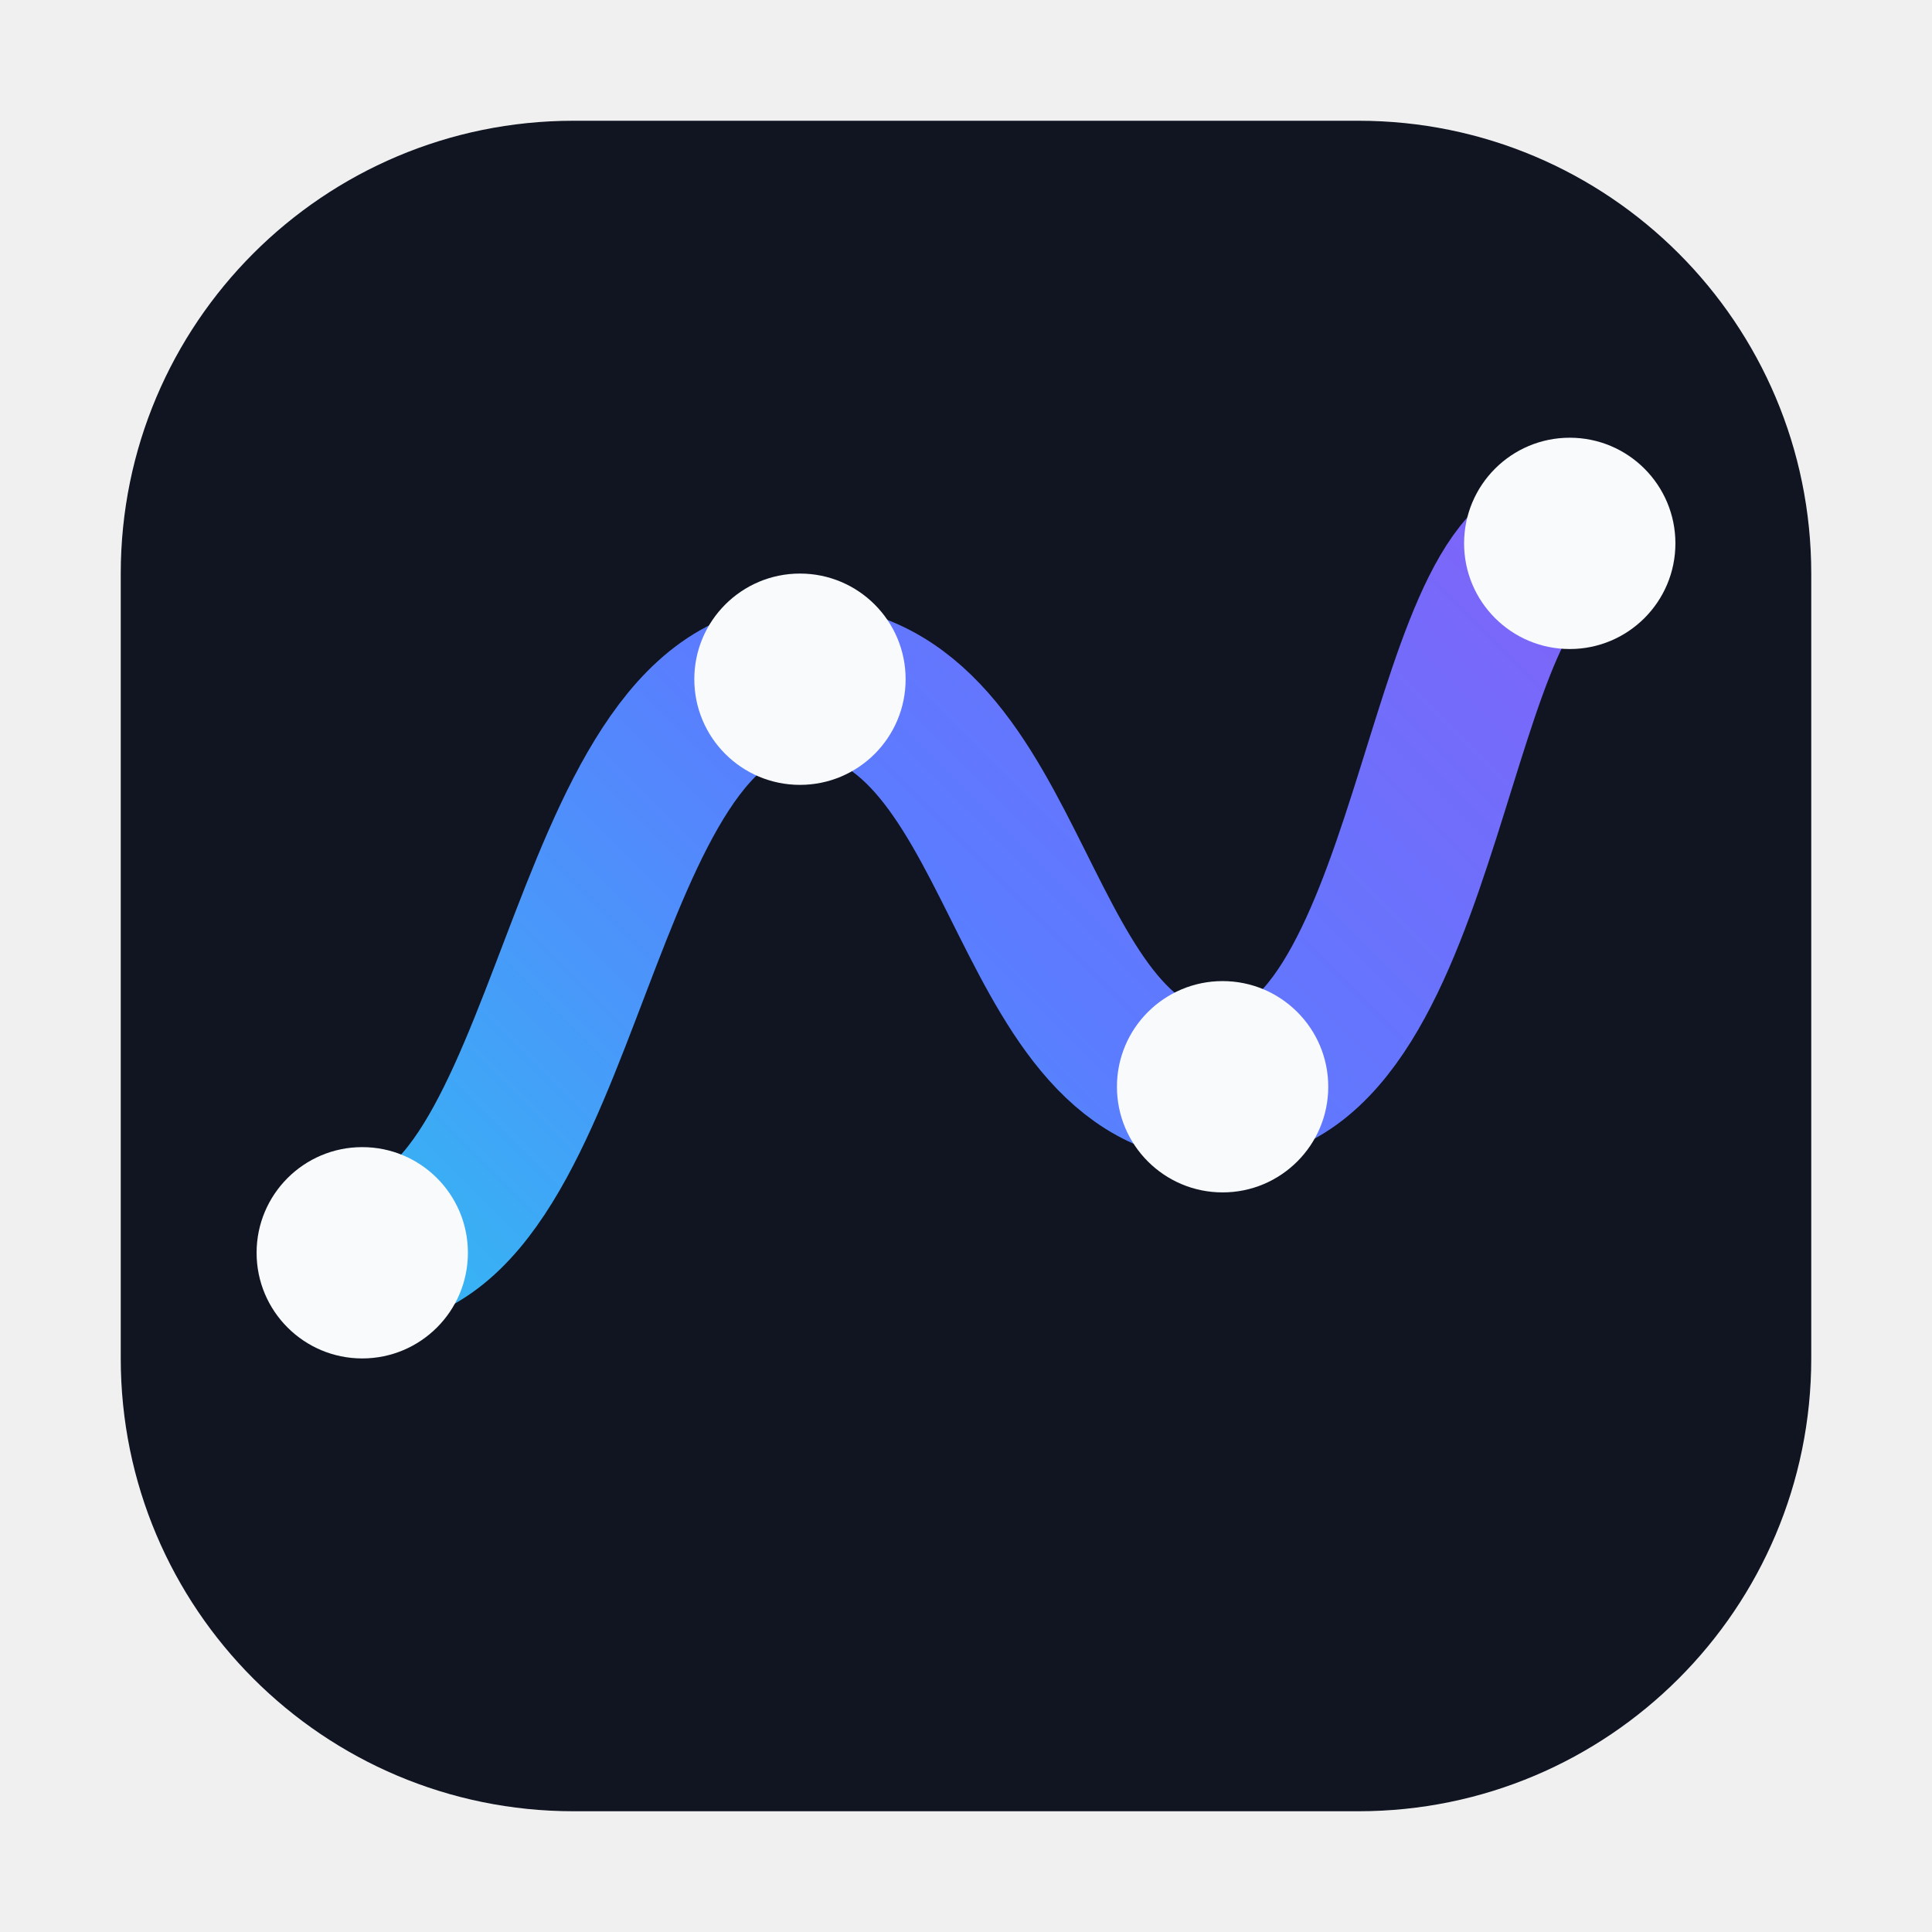
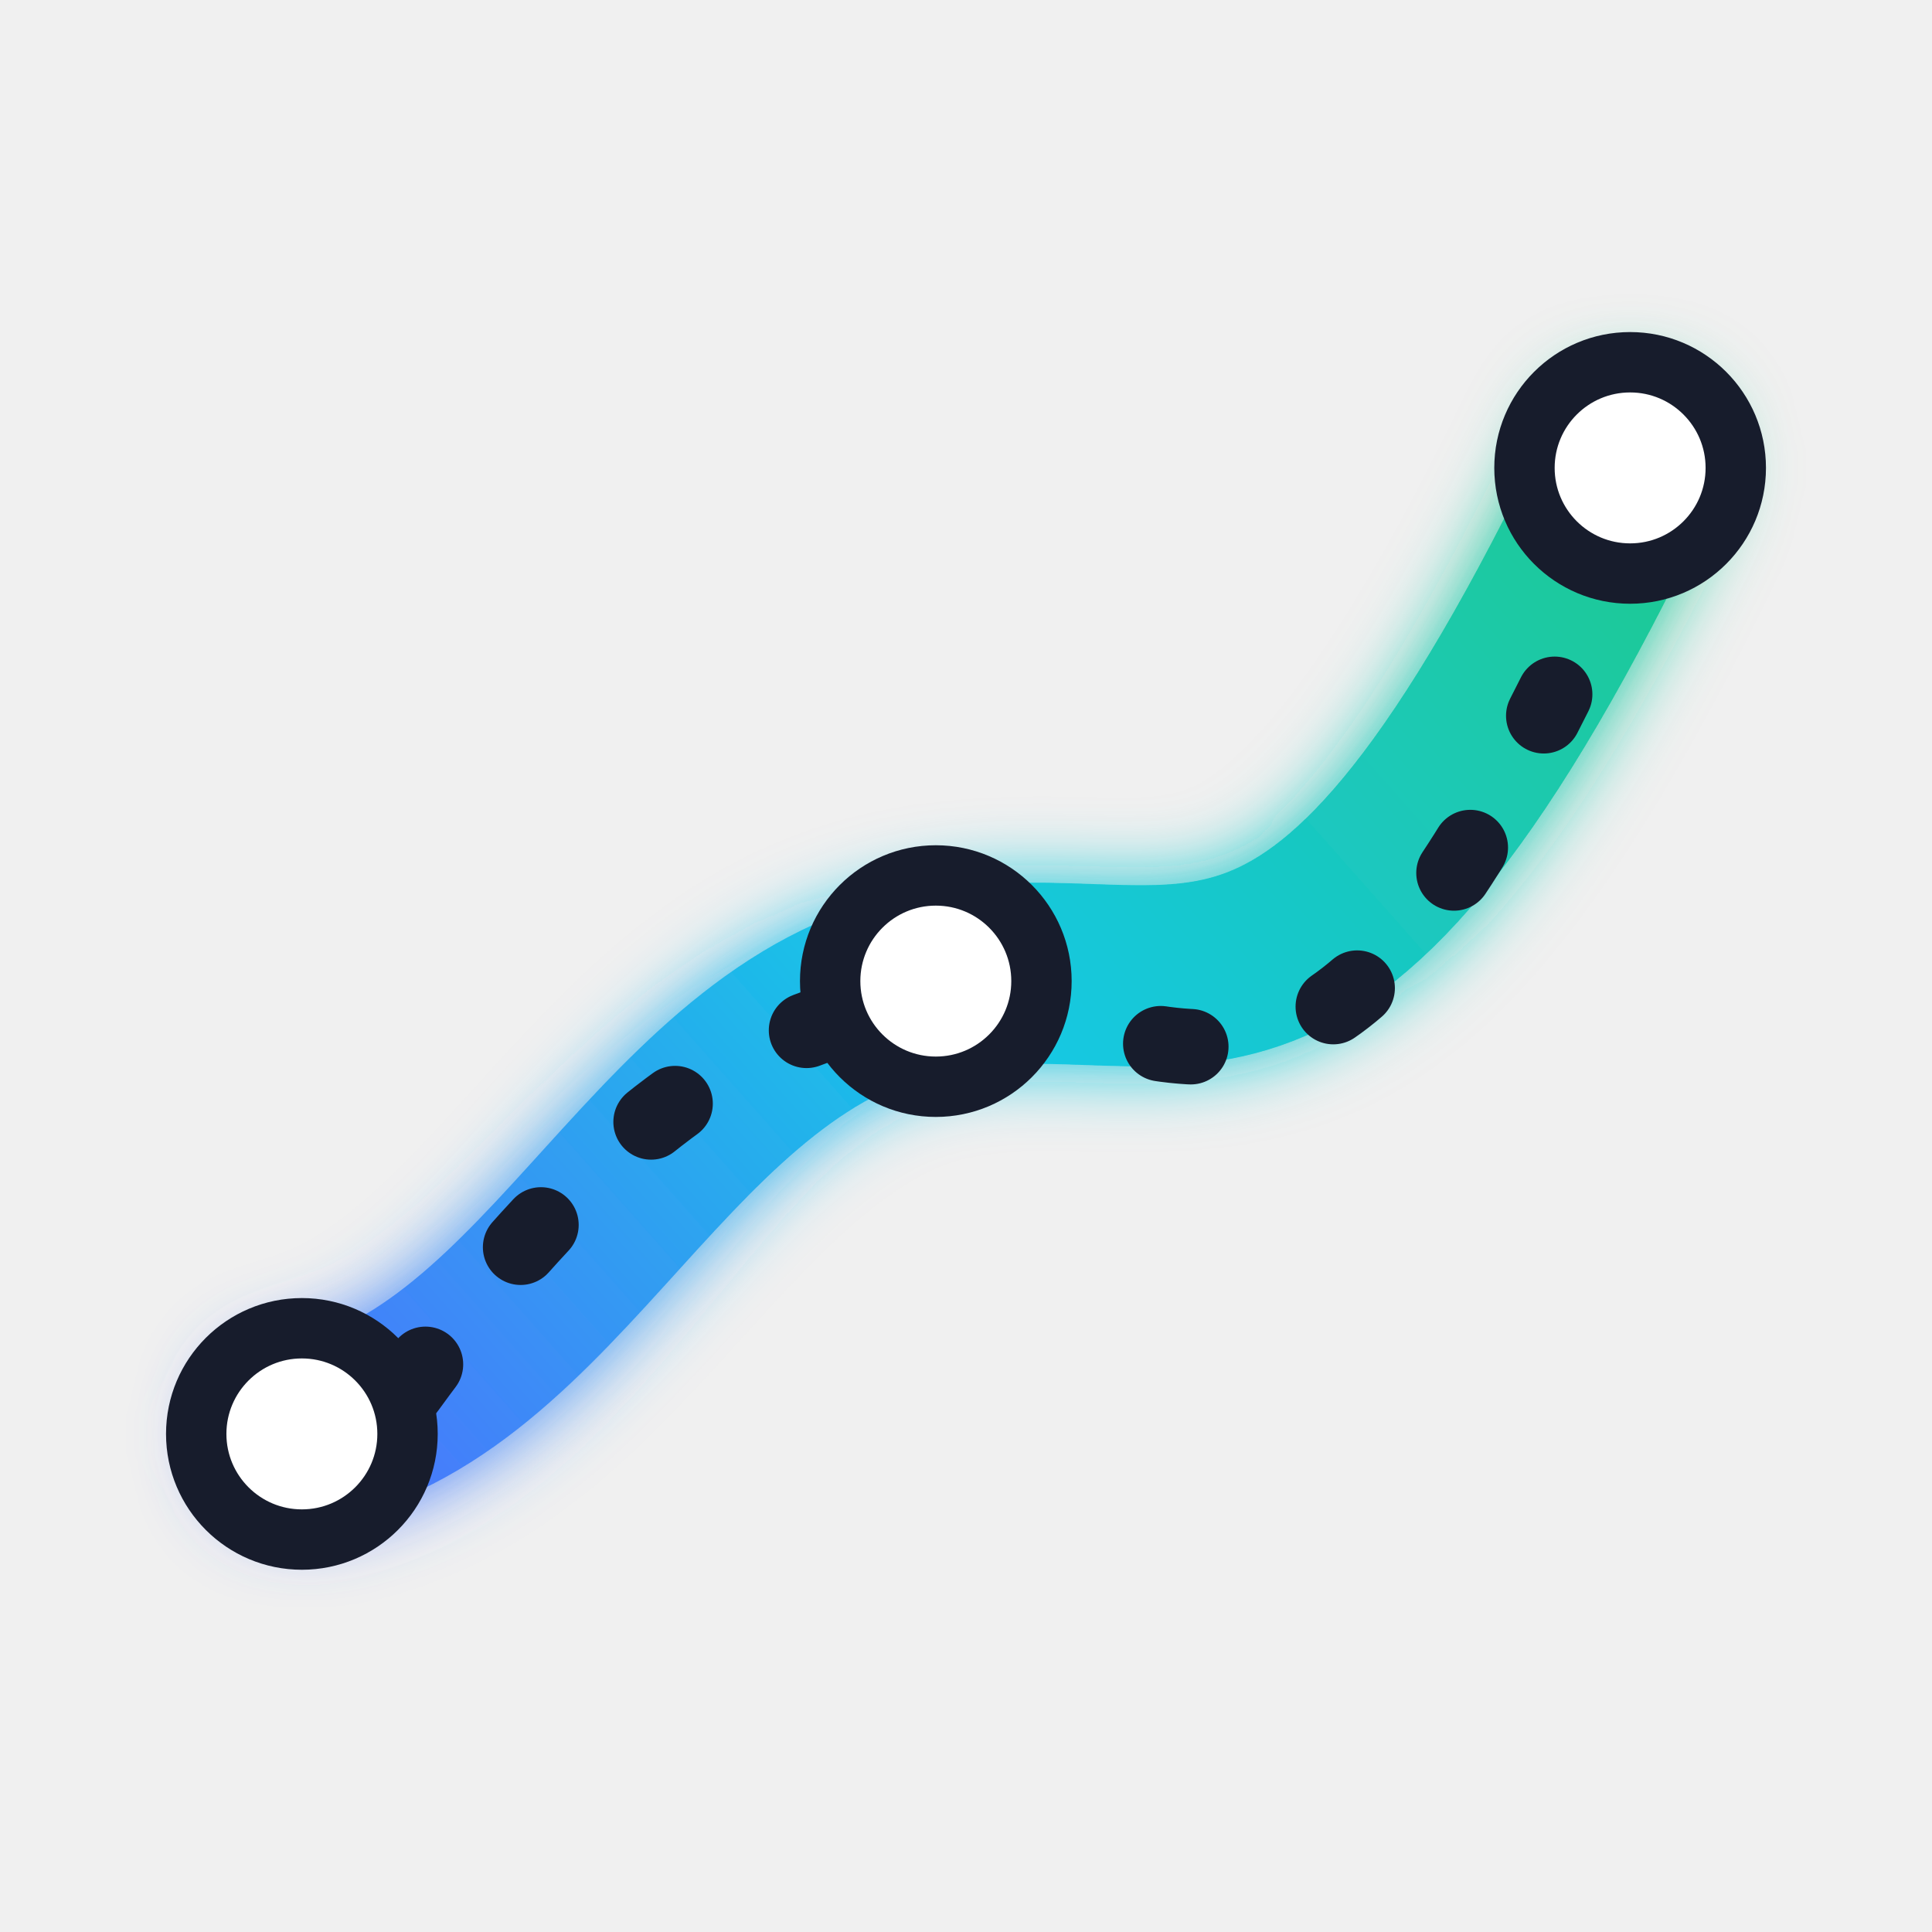
- <svg xmlns="http://www.w3.org/2000/svg" viewBox="0 0 128 128" role="img" aria-label="SONARA Signal mark">
+ <svg xmlns="http://www.w3.org/2000/svg" viewBox="0 0 128 128" role="img" aria-labelledby="title desc">
  <defs>
-     <linearGradient id="s" x1="18" y1="108" x2="108" y2="18" gradientUnits="userSpaceOnUse">
-       <stop stop-color="#22D3EE" />
-       <stop offset=".52" stop-color="#5B7CFF" />
-       <stop offset="1" stop-color="#8B5CF6" />
+     <linearGradient id="s" x1="20" y1="102" x2="108" y2="24" gradientUnits="userSpaceOnUse">
+       <stop stop-color="#4F6FFF" />
+       <stop offset=".48" stop-color="#15C8E5" />
+       <stop offset="1" stop-color="#20C98B" />
    </linearGradient>
+     <filter id="g" x="-25%" y="-25%" width="150%" height="150%">
+       <feGaussianBlur stdDeviation="2.4" result="b" />
+       <feMerge>
+         <feMergeNode in="b" />
+         <feMergeNode in="SourceGraphic" />
+       </feMerge>
+     </filter>
  </defs>
-   <rect x="8" y="8" width="112" height="112" rx="30" fill="#111522" />
-   <path d="M24 83c14 0 14-38 29-38s14 27 28 27 14-36 23-36" fill="none" stroke="url(#s)" stroke-width="10" stroke-linecap="round" />
-   <circle cx="24" cy="83" r="7" fill="#F8FAFC" />
-   <circle cx="53" cy="45" r="7" fill="#F8FAFC" />
-   <circle cx="81" cy="72" r="7" fill="#F8FAFC" />
-   <circle cx="104" cy="36" r="7" fill="#F8FAFC" />
+   <path d="M20 95c17-3 24-27 42-30 17-3 25 10 46-34" fill="none" stroke="url(#s)" stroke-width="12" stroke-linecap="round" filter="url(#g)" />
+   <path d="M27 92c16-22 30-29 45-24 13 4 20 0 31-22" fill="none" stroke="#171C2C" stroke-width="5" stroke-linecap="round" stroke-dasharray="2 10" />
+   <g fill="#FFF" stroke="#171C2C" stroke-width="4">
+     <circle cx="20" cy="95" r="7" />
+     <circle cx="62" cy="65" r="7" />
+     <circle cx="108" cy="31" r="7" />
+   </g>
</svg>
